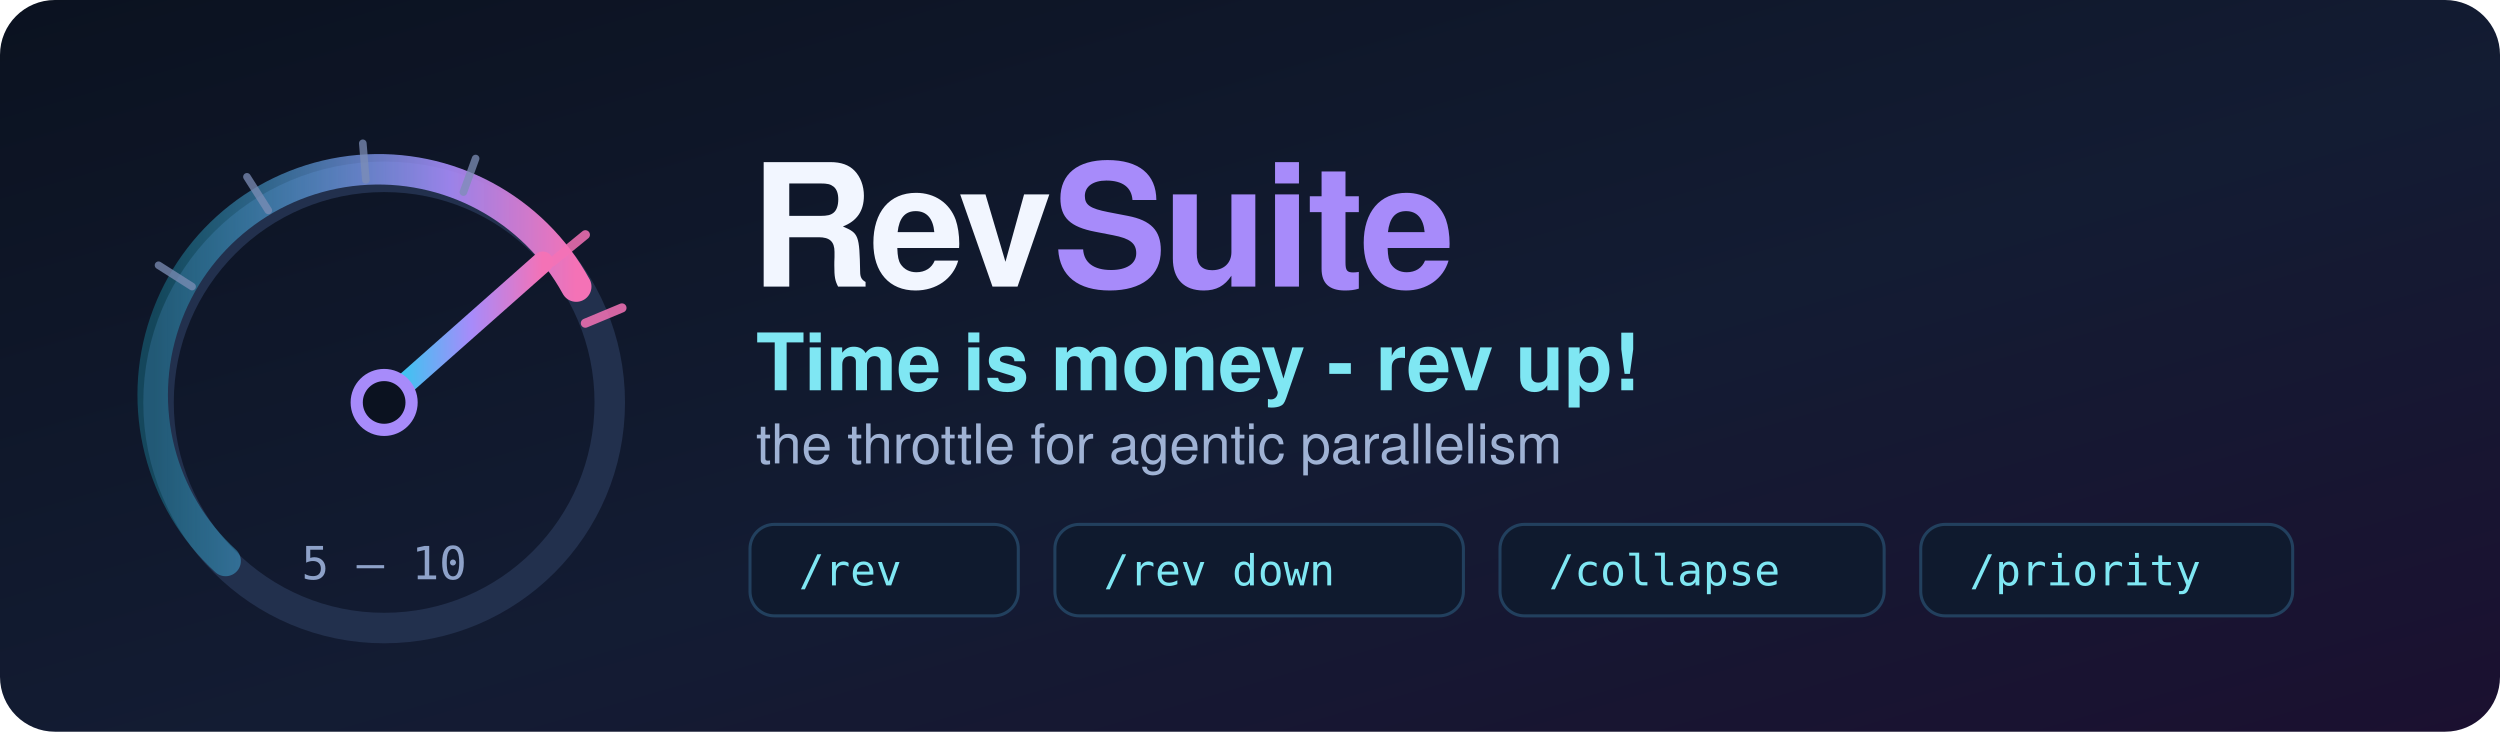
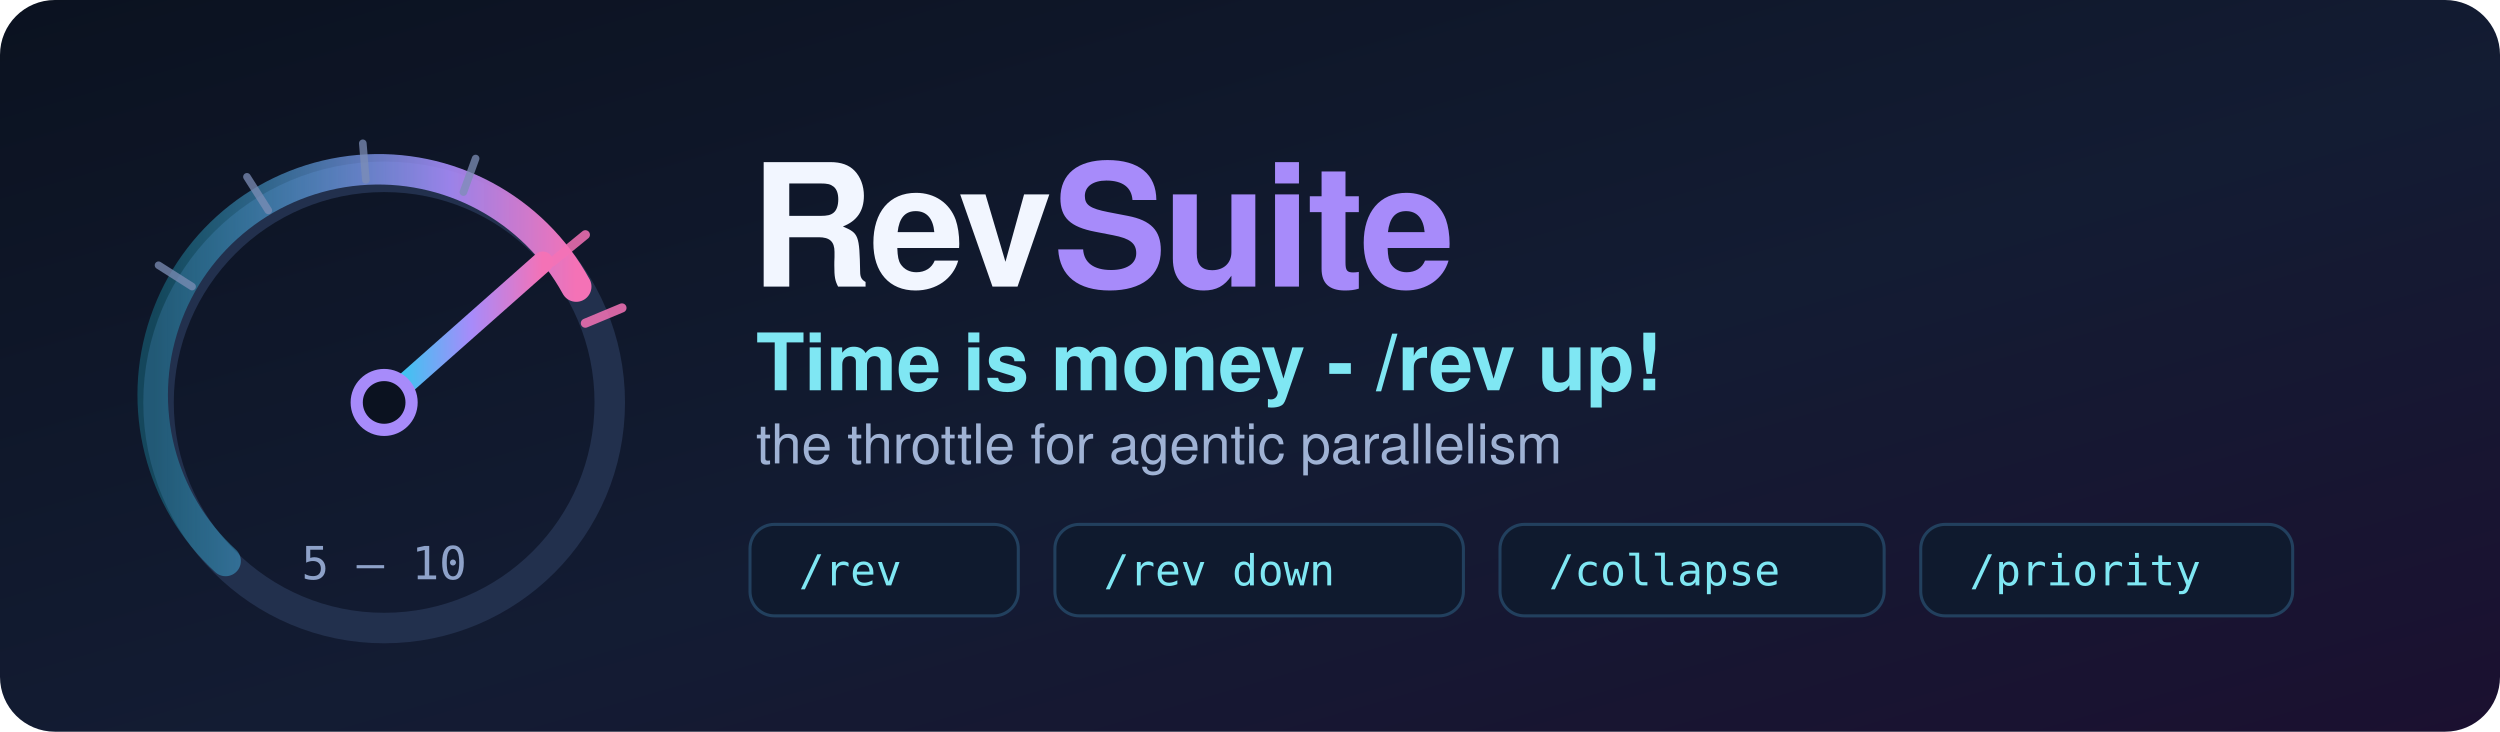
<svg xmlns="http://www.w3.org/2000/svg" viewBox="0 0 820 240" width="820" height="240" role="img" aria-label="RevSuite — the throttle for agentic parallelism">
  <defs>
    <linearGradient id="bg" x1="0" y1="0" x2="1" y2="1">
      <stop offset="0%" stop-color="#0b1220" />
      <stop offset="55%" stop-color="#131c33" />
      <stop offset="100%" stop-color="#1b1030" />
    </linearGradient>
    <linearGradient id="needle" x1="0" y1="0" x2="1" y2="0">
      <stop offset="0%" stop-color="#22d3ee" />
      <stop offset="55%" stop-color="#a78bfa" />
      <stop offset="100%" stop-color="#f472b6" />
    </linearGradient>
    <linearGradient id="arc" x1="0" y1="0" x2="1" y2="0">
      <stop offset="0%" stop-color="#22d3ee" stop-opacity="0.25" />
      <stop offset="70%" stop-color="#a78bfa" stop-opacity="0.9" />
      <stop offset="100%" stop-color="#f472b6" />
    </linearGradient>
  </defs>
  <rect width="820" height="240" rx="18" fill="url(#bg)" />
  <g transform="translate(126,132)">
    <circle r="74" fill="none" stroke="#22304d" stroke-width="10" />
    <path d="M -52 52 A 74 74 0 1 1 63 -38" fill="none" stroke="url(#arc)" stroke-width="10" stroke-linecap="round" />
    <g stroke="#f472b6" stroke-width="3" stroke-linecap="round" opacity="0.85">
      <line x1="55" y1="-46" x2="66" y2="-55" />
      <line x1="66" y1="-26" x2="78" y2="-31" />
    </g>
    <g stroke="#7c8db5" stroke-width="2.5" stroke-linecap="round" opacity="0.75">
      <line x1="-63" y1="-38" x2="-74" y2="-45" />
      <line x1="-38" y1="-63" x2="-45" y2="-74" />
      <line x1="-6" y1="-73" x2="-7" y2="-85" />
      <line x1="26" y1="-69" x2="30" y2="-80" />
    </g>
    <line x1="0" y1="0" x2="52" y2="-46" stroke="url(#needle)" stroke-width="7" stroke-linecap="round" />
    <circle r="9" fill="#0b1220" stroke="#a78bfa" stroke-width="4" />
    <text x="0" y="58" text-anchor="middle" font-family="ui-monospace,SFMono-Regular,Menlo,monospace" font-size="15" fill="#8ea2c9">5 — 10</text>
  </g>
  <g transform="translate(246,0)">
    <text x="0" y="94" font-family="ui-sans-serif,-apple-system,Segoe UI,Helvetica,Arial,sans-serif" font-size="56" font-weight="700" fill="#f2f6ff" letter-spacing="-1.2">Rev<tspan fill="#a78bfa">Suite</tspan>
    </text>
-     <text x="2" y="128" font-family="ui-sans-serif,-apple-system,Segoe UI,Helvetica,Arial,sans-serif" font-size="26" font-weight="600" fill="#7fe7f3">Time is money - rev up!</text>
+     <text x="2" y="128" font-family="ui-sans-serif,-apple-system,Segoe UI,Helvetica,Arial,sans-serif" font-size="26" font-weight="600" fill="#7fe7f3">Time is money - /rev up!</text>
    <text x="2" y="152" font-family="ui-sans-serif,-apple-system,Segoe UI,Helvetica,Arial,sans-serif" font-size="18" fill="#9fb2d4">the throttle for agentic parallelism</text>
    <g font-family="ui-monospace,SFMono-Regular,Menlo,monospace" font-size="14" fill="#7fe7f3">
      <rect x="0" y="172" width="88" height="30" rx="8" fill="#0f1a2e" stroke="#22405e" />
      <text x="16" y="192">/rev</text>
      <rect x="100" y="172" width="134" height="30" rx="8" fill="#0f1a2e" stroke="#22405e" />
      <text x="116" y="192">/rev down</text>
      <rect x="246" y="172" width="126" height="30" rx="8" fill="#0f1a2e" stroke="#22405e" />
      <text x="262" y="192">/collapse</text>
      <rect x="384" y="172" width="122" height="30" rx="8" fill="#0f1a2e" stroke="#22405e" />
      <text x="400" y="192">/priority</text>
    </g>
  </g>
</svg>
